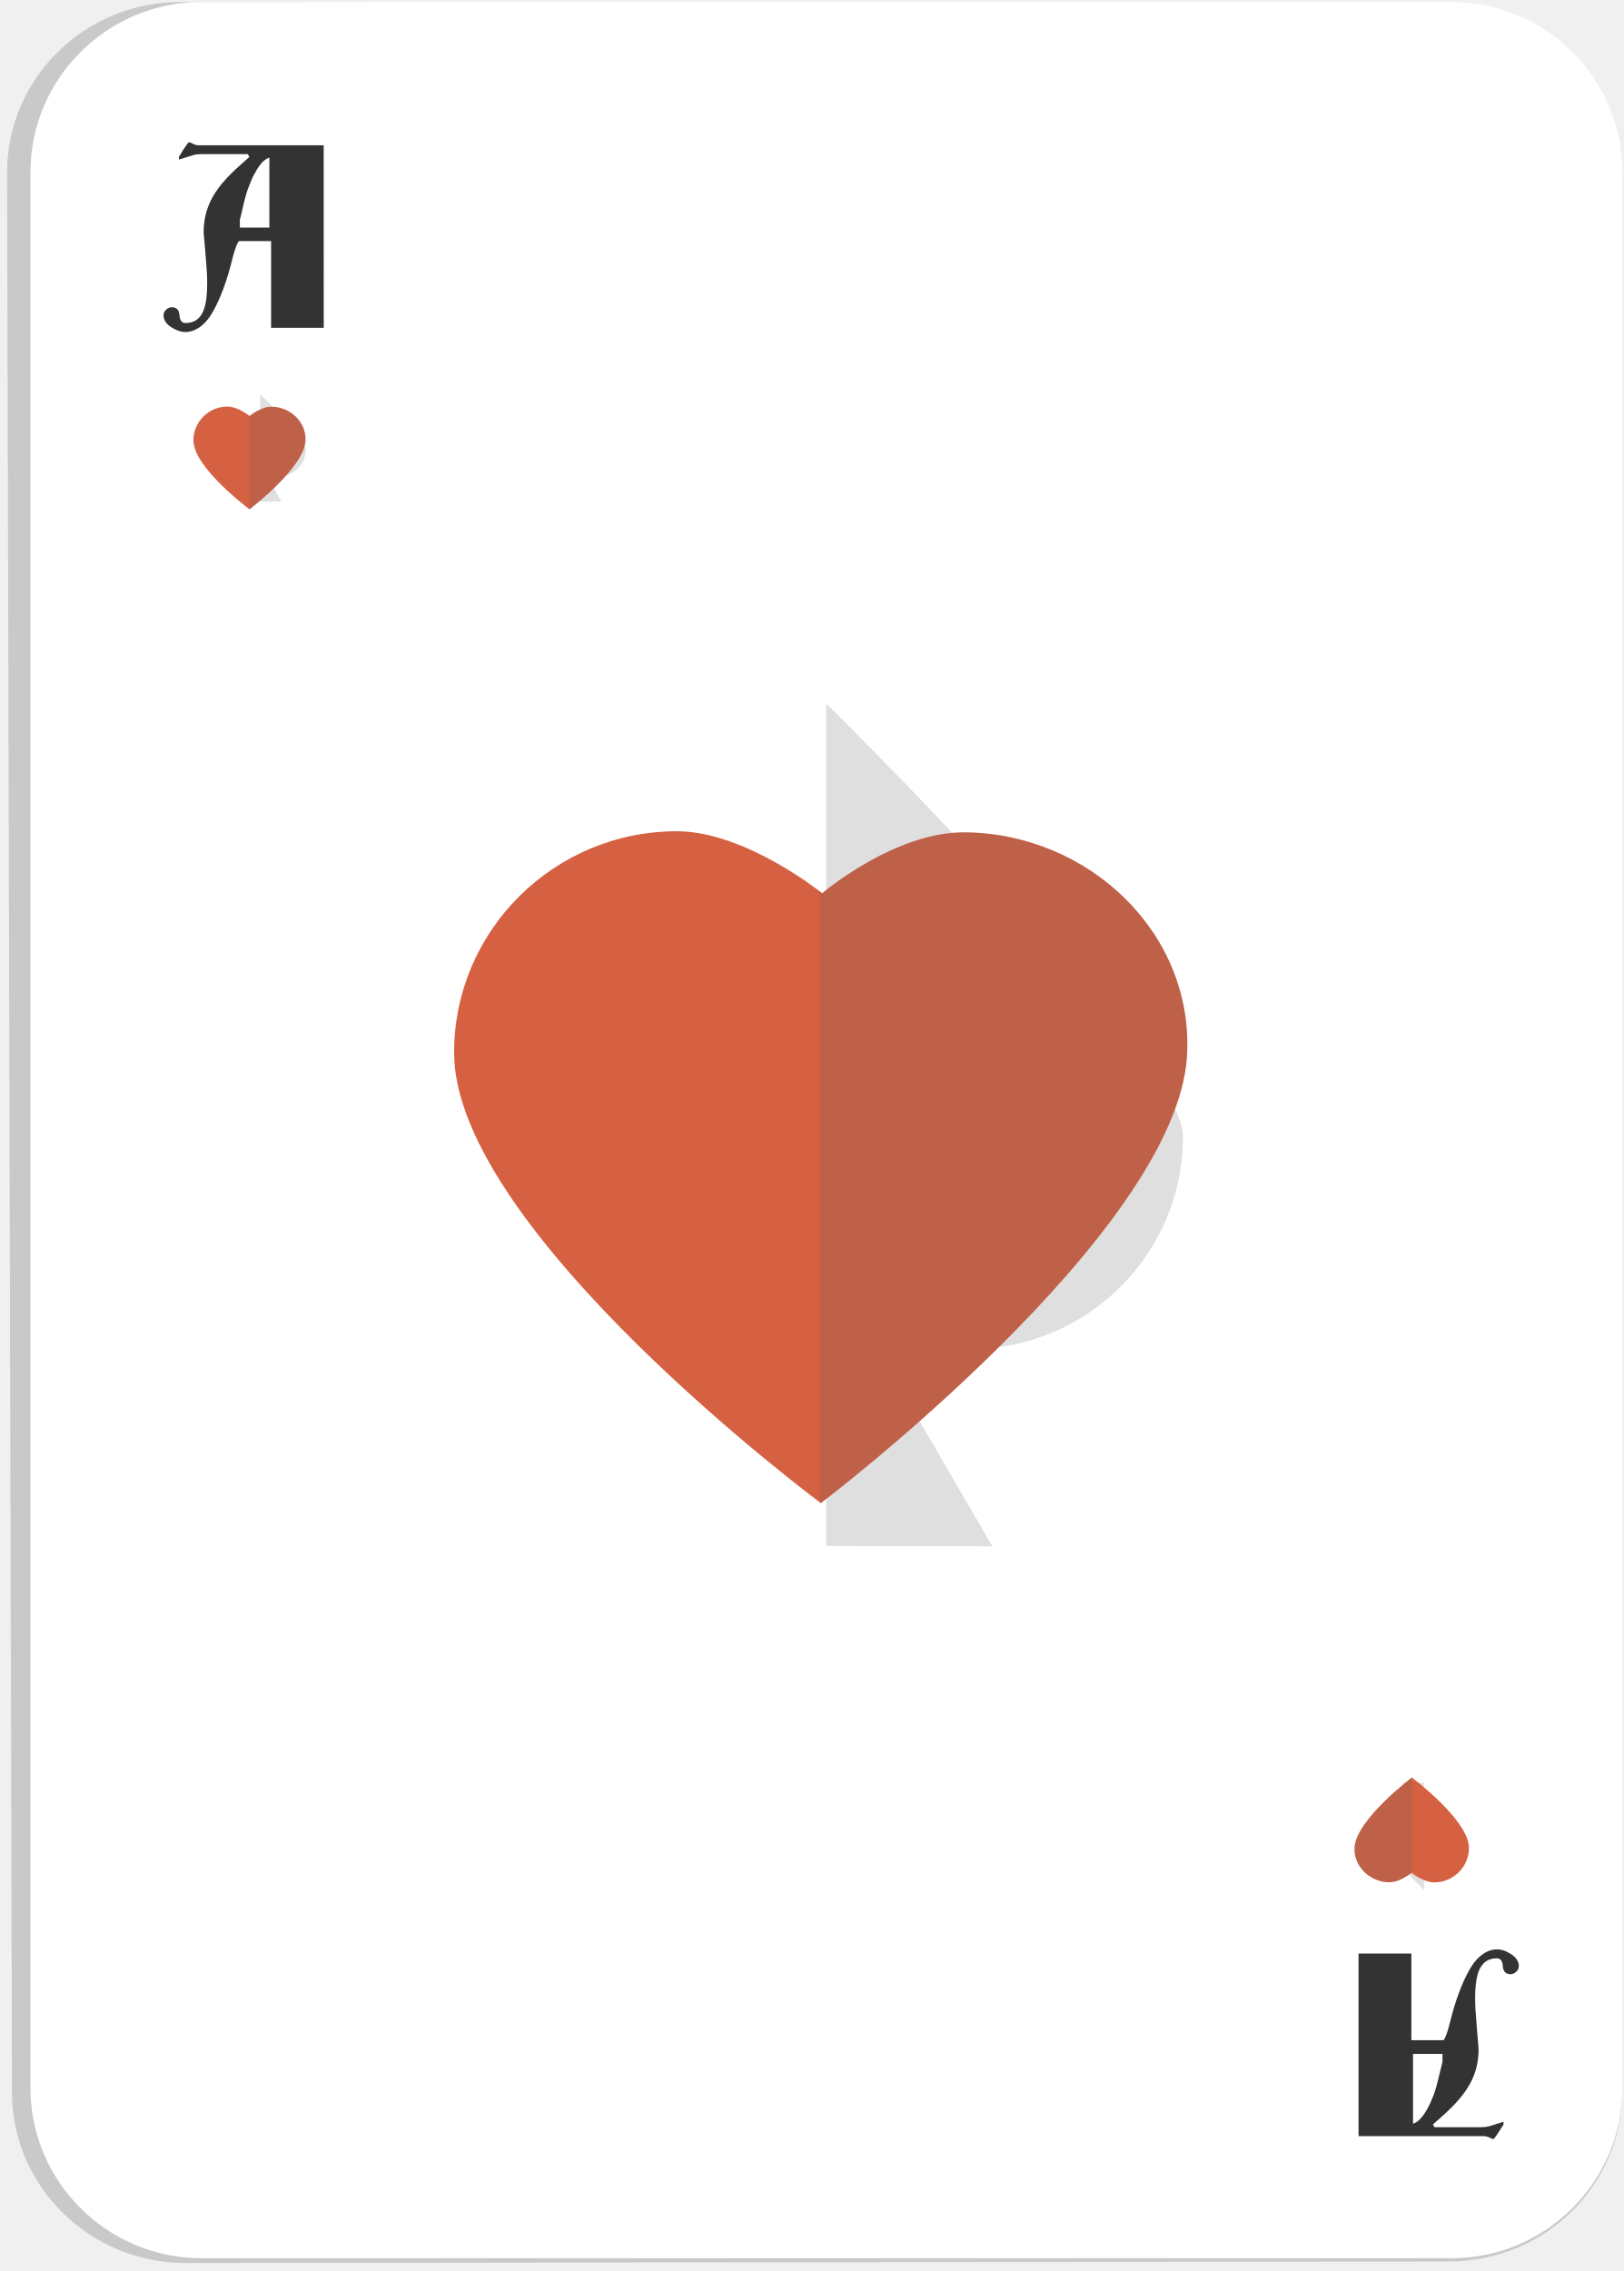
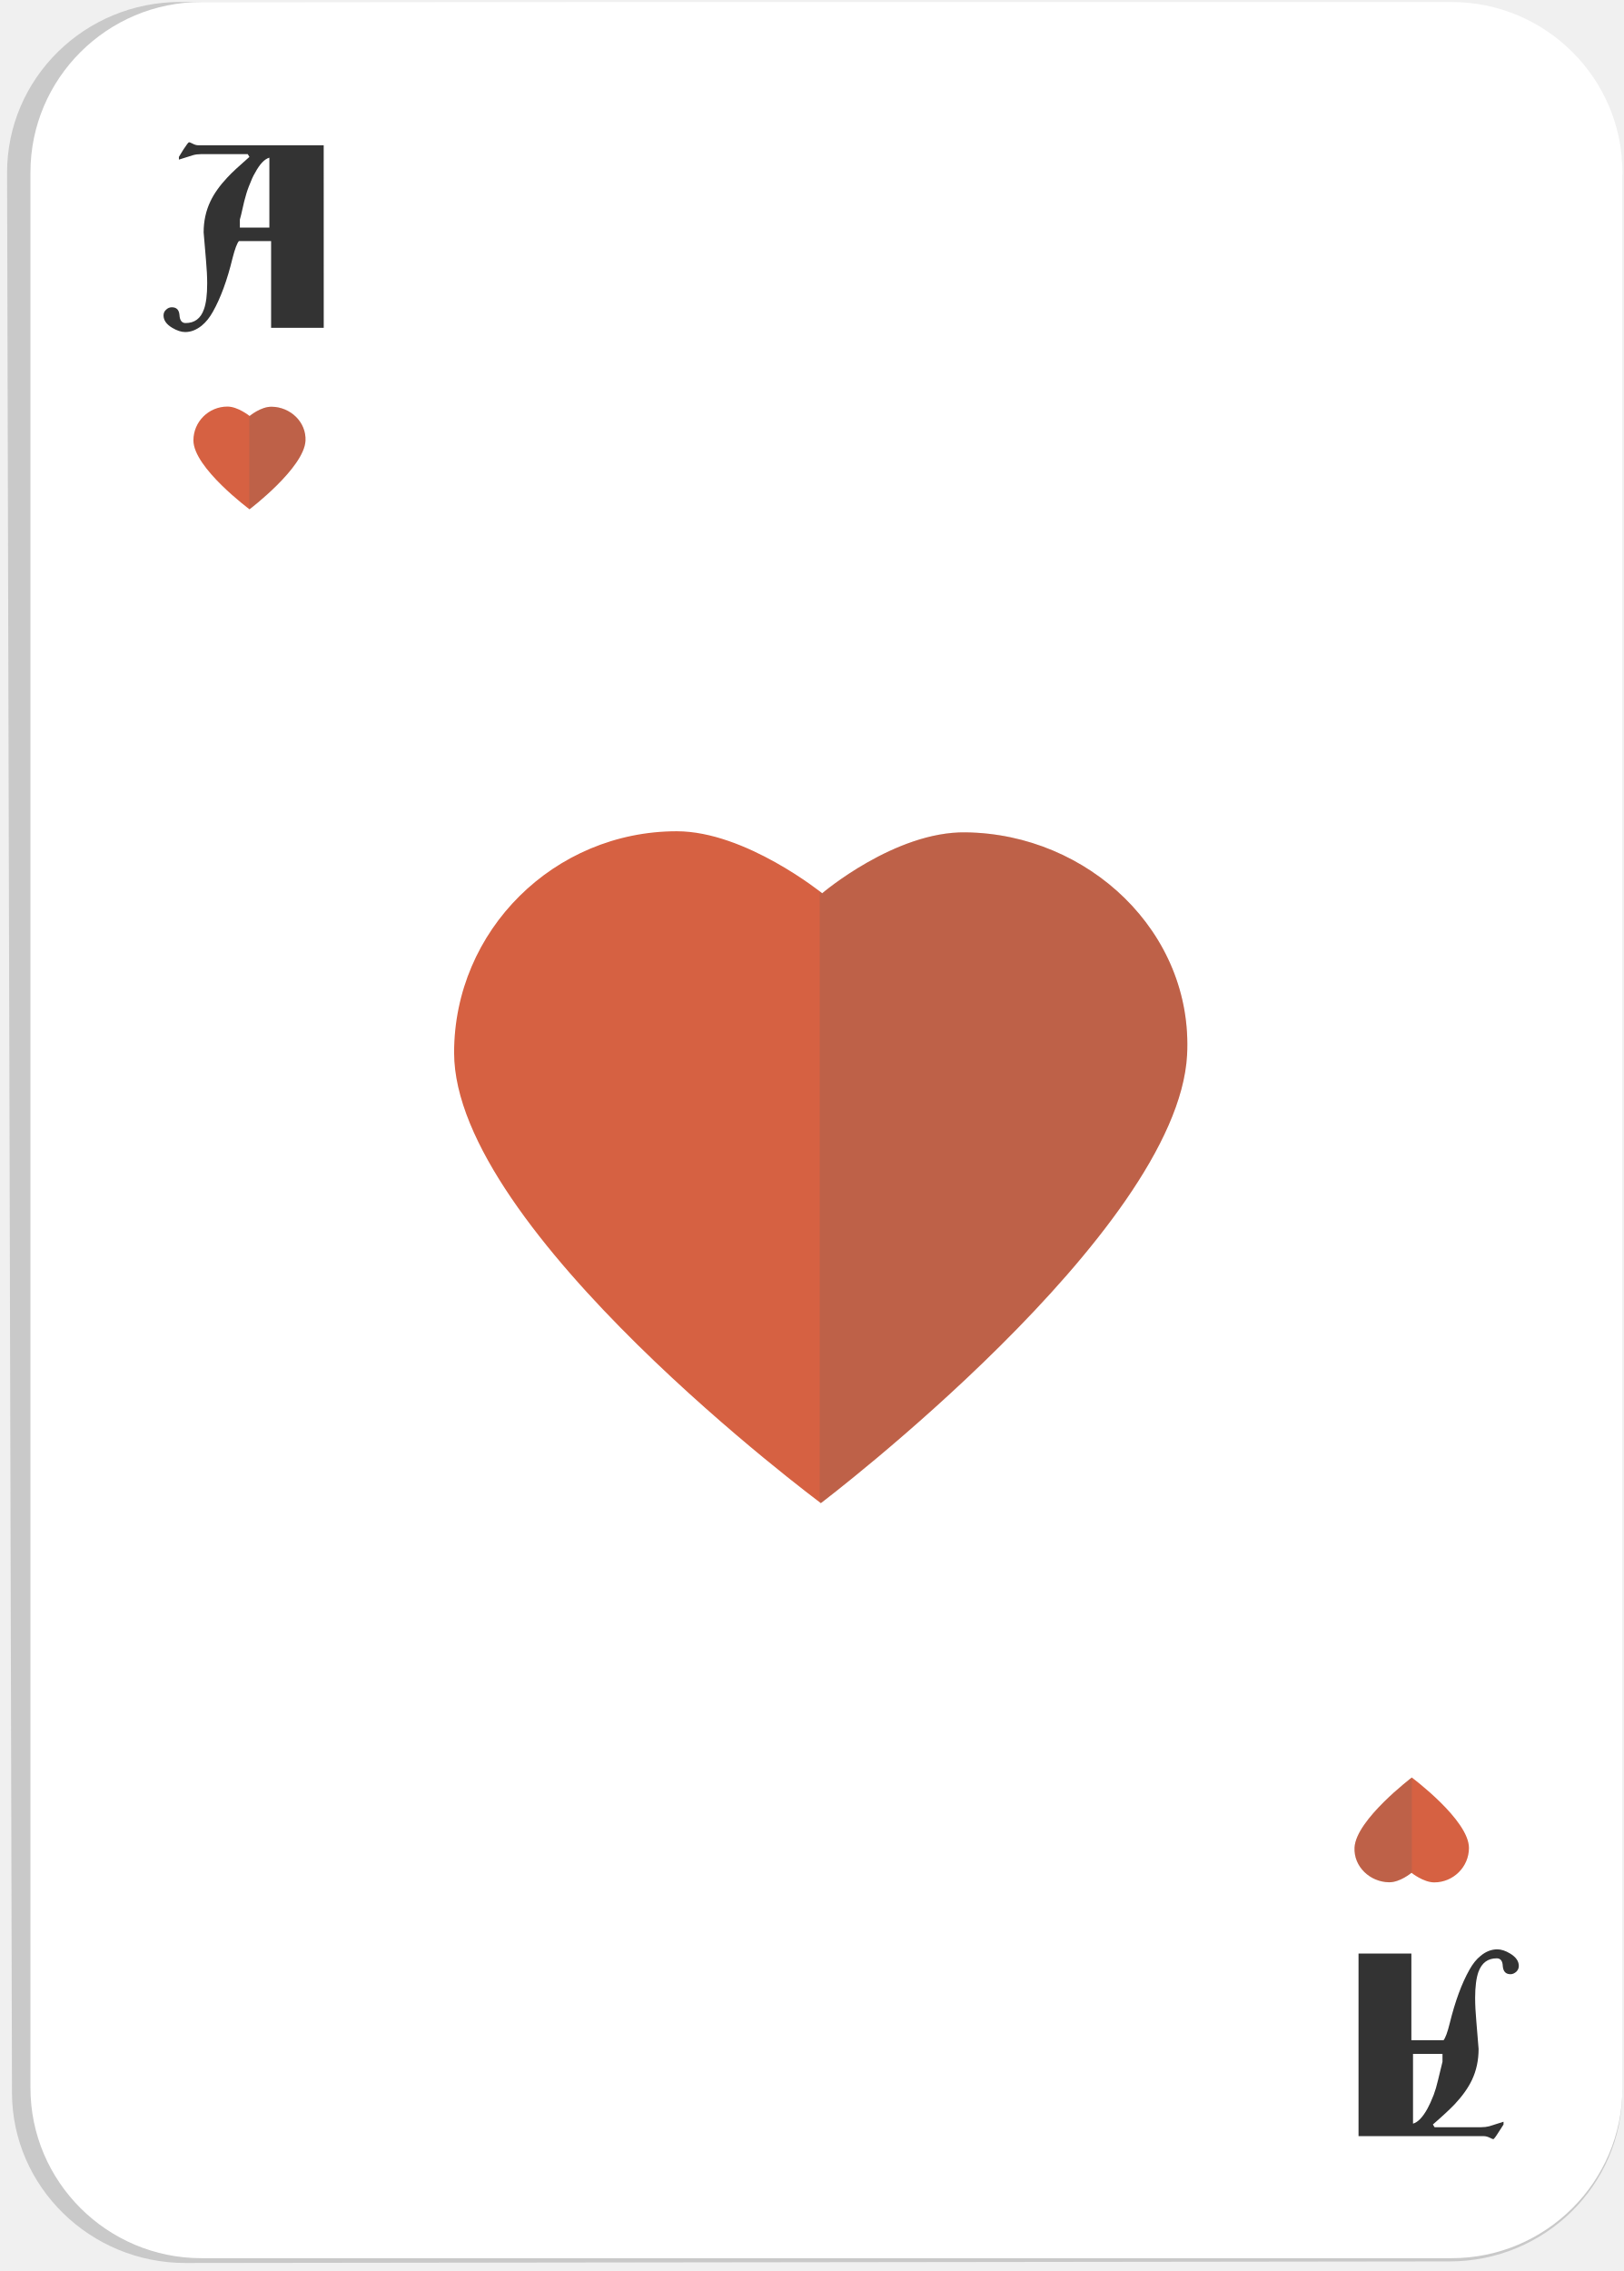
<svg xmlns="http://www.w3.org/2000/svg" width="183" height="256" viewBox="0 0 183 256" fill="none">
  <path d="M20.927 255.097C10.17 255.111 1.383 246.51 1.351 235.93L0.798 19.511C0.77 8.852 9.543 0.204 20.356 0.223L163.366 0.488C174.133 0.506 182.896 9.172 182.896 19.804V235.753C182.896 246.31 174.17 254.916 163.436 254.92L20.927 255.097Z" fill="#C9C9C9" />
  <path d="M22.712 254.557C12.085 254.557 3.433 245.938 3.433 235.348V19.436C3.433 8.846 12.085 0.227 22.712 0.227H163.65C174.272 0.227 182.915 8.841 182.915 19.436V235.348C182.915 245.933 174.272 254.557 163.65 254.557H22.712Z" fill="white" />
  <path d="M153.171 220.211H159.119V229.983H162.748C162.948 229.741 163.19 229.109 163.441 228.087C164.054 225.591 164.802 223.57 165.671 222.032C166.033 221.382 166.447 220.856 166.93 220.471C167.52 219.983 168.143 219.741 168.807 219.741C169.24 219.741 169.732 219.895 170.257 220.215C170.908 220.61 171.233 221.075 171.233 221.614C171.233 221.874 171.126 222.097 170.94 222.274C170.736 222.446 170.527 222.543 170.299 222.543C169.76 222.543 169.481 222.241 169.425 221.642C169.407 221.047 169.17 220.754 168.742 220.754C167.729 220.754 167.056 221.265 166.679 222.288C166.442 222.961 166.308 223.933 166.308 225.22C166.308 225.986 166.354 226.86 166.442 227.845C166.526 228.835 166.605 229.871 166.698 230.968C166.698 232.236 166.452 233.402 165.95 234.462C165.536 235.335 164.904 236.237 164.031 237.171C163.51 237.728 162.678 238.5 161.545 239.485L161.735 239.792H166.986C167.321 239.792 167.627 239.754 167.897 239.685C168.445 239.513 168.979 239.341 169.509 239.174V239.485C169.267 239.857 169.105 240.135 168.989 240.293C168.64 240.856 168.422 241.139 168.357 241.139C168.301 241.139 168.162 241.079 167.943 240.967C167.706 240.856 167.492 240.8 167.283 240.8H153.162V220.211H153.171ZM159.305 231.521V239.387C159.849 239.239 160.397 238.676 160.941 237.682C161.14 237.324 161.373 236.818 161.633 236.153C161.814 235.665 161.981 235.108 162.126 234.476C162.451 233.133 162.618 232.45 162.627 232.413V231.525H159.305V231.521Z" fill="#333333" />
  <path d="M36.498 36.952H30.564V27.18H26.931C26.726 27.421 26.485 28.053 26.22 29.085C25.62 31.575 24.872 33.597 23.999 35.144C23.636 35.794 23.227 36.31 22.744 36.705C22.14 37.188 21.527 37.43 20.876 37.43C20.43 37.43 19.947 37.267 19.417 36.952C18.767 36.566 18.437 36.101 18.437 35.557C18.437 35.293 18.534 35.074 18.739 34.898C18.934 34.717 19.138 34.638 19.371 34.638C19.91 34.638 20.189 34.93 20.235 35.525C20.272 36.115 20.5 36.417 20.923 36.417C21.936 36.417 22.628 35.901 22.986 34.879C23.237 34.21 23.358 33.23 23.358 31.947C23.358 31.19 23.311 30.316 23.223 29.322C23.139 28.341 23.055 27.291 22.958 26.199C22.958 24.926 23.213 23.769 23.715 22.709C24.124 21.836 24.765 20.93 25.634 20.005C26.155 19.438 26.996 18.672 28.12 17.686L27.93 17.375H22.684C22.345 17.375 22.043 17.412 21.764 17.491C21.22 17.663 20.69 17.821 20.17 17.993V17.686C20.388 17.315 20.556 17.041 20.667 16.873C21.029 16.316 21.243 16.032 21.318 16.032C21.369 16.032 21.513 16.093 21.741 16.204C21.954 16.32 22.163 16.376 22.382 16.376H36.494L36.498 36.952ZM30.369 25.651V17.775C29.826 17.923 29.282 18.495 28.757 19.48C28.534 19.838 28.311 20.349 28.055 21.018C27.865 21.501 27.693 22.064 27.535 22.691C27.233 24.038 27.066 24.717 27.042 24.754V25.651H30.369Z" fill="#333333" />
-   <path opacity="0.2" d="M133.372 128.095C133.4 118.867 93.22 79.384 93.22 79.384C93.22 79.384 93.169 79.43 93.146 79.463V174.269L111.881 174.306L96.924 148.601C100.515 150.775 104.758 152.058 109.279 152.081C122.55 152.109 133.372 141.375 133.372 128.095Z" fill="#616161" />
-   <path opacity="0.2" d="M34.477 50.664C34.477 49.479 29.356 44.442 29.356 44.442C29.356 44.442 29.356 44.452 29.347 44.456V56.547H31.735L29.83 53.271C30.276 53.55 30.816 53.712 31.396 53.712C33.097 53.722 34.477 52.351 34.477 50.664Z" fill="#616161" />
-   <path opacity="0.2" d="M155.421 206.845C155.411 208.03 160.541 213.058 160.541 213.058L160.55 213.053V200.958H158.171L160.063 204.229C159.603 203.955 159.082 203.788 158.487 203.788C156.81 203.783 155.421 205.154 155.421 206.845Z" fill="#616161" />
  <path d="M133.832 118.926C132.745 138.967 92.546 169.44 92.546 169.44C92.546 169.44 51.196 138.74 51.196 118.666C51.196 104.856 62.501 93.704 76.302 93.704C84.057 93.704 92.695 100.693 92.695 100.693C92.695 100.693 100.901 93.704 108.87 93.829C122.694 93.992 134.552 105.093 133.832 118.926Z" fill="#D66142" />
  <path opacity="0.2" d="M108.866 93.824C100.892 93.698 92.691 100.687 92.691 100.687C92.691 100.687 92.574 100.603 92.416 100.473V169.351C92.505 169.416 92.546 169.435 92.546 169.435C92.546 169.435 132.74 138.966 133.832 118.921C134.552 105.092 122.694 93.991 108.866 93.824Z" fill="#616161" />
  <path d="M34.44 49.687C34.268 52.754 28.13 57.41 28.13 57.41C28.13 57.41 21.806 52.716 21.806 49.645C21.806 47.531 23.534 45.83 25.644 45.83C26.824 45.83 28.144 46.894 28.144 46.894C28.144 46.894 29.398 45.83 30.63 45.849C32.735 45.877 34.547 47.573 34.44 49.687Z" fill="#D66142" />
  <path opacity="0.2" d="M30.63 45.853C29.398 45.834 28.144 46.898 28.144 46.898C28.144 46.898 28.13 46.894 28.106 46.87V57.409C28.12 57.418 28.13 57.418 28.13 57.418C28.13 57.418 34.268 52.762 34.44 49.696C34.547 47.572 32.734 45.876 30.63 45.853Z" fill="#616161" />
  <path d="M152.712 208.263C152.879 205.131 159.166 200.373 159.166 200.373C159.166 200.373 165.611 205.159 165.611 208.31C165.611 210.456 163.84 212.194 161.698 212.194C160.481 212.194 159.129 211.112 159.129 211.112C159.129 211.112 157.851 212.194 156.605 212.18C154.449 212.148 152.605 210.414 152.712 208.263Z" fill="#D66142" />
  <path opacity="0.2" d="M156.605 212.181C157.851 212.195 159.129 211.112 159.129 211.112C159.129 211.112 159.138 211.121 159.175 211.145V200.397C159.166 200.387 159.166 200.383 159.166 200.383C159.166 200.383 152.879 205.136 152.712 208.273C152.605 210.415 154.449 212.148 156.605 212.181Z" fill="#616161" />
</svg>
